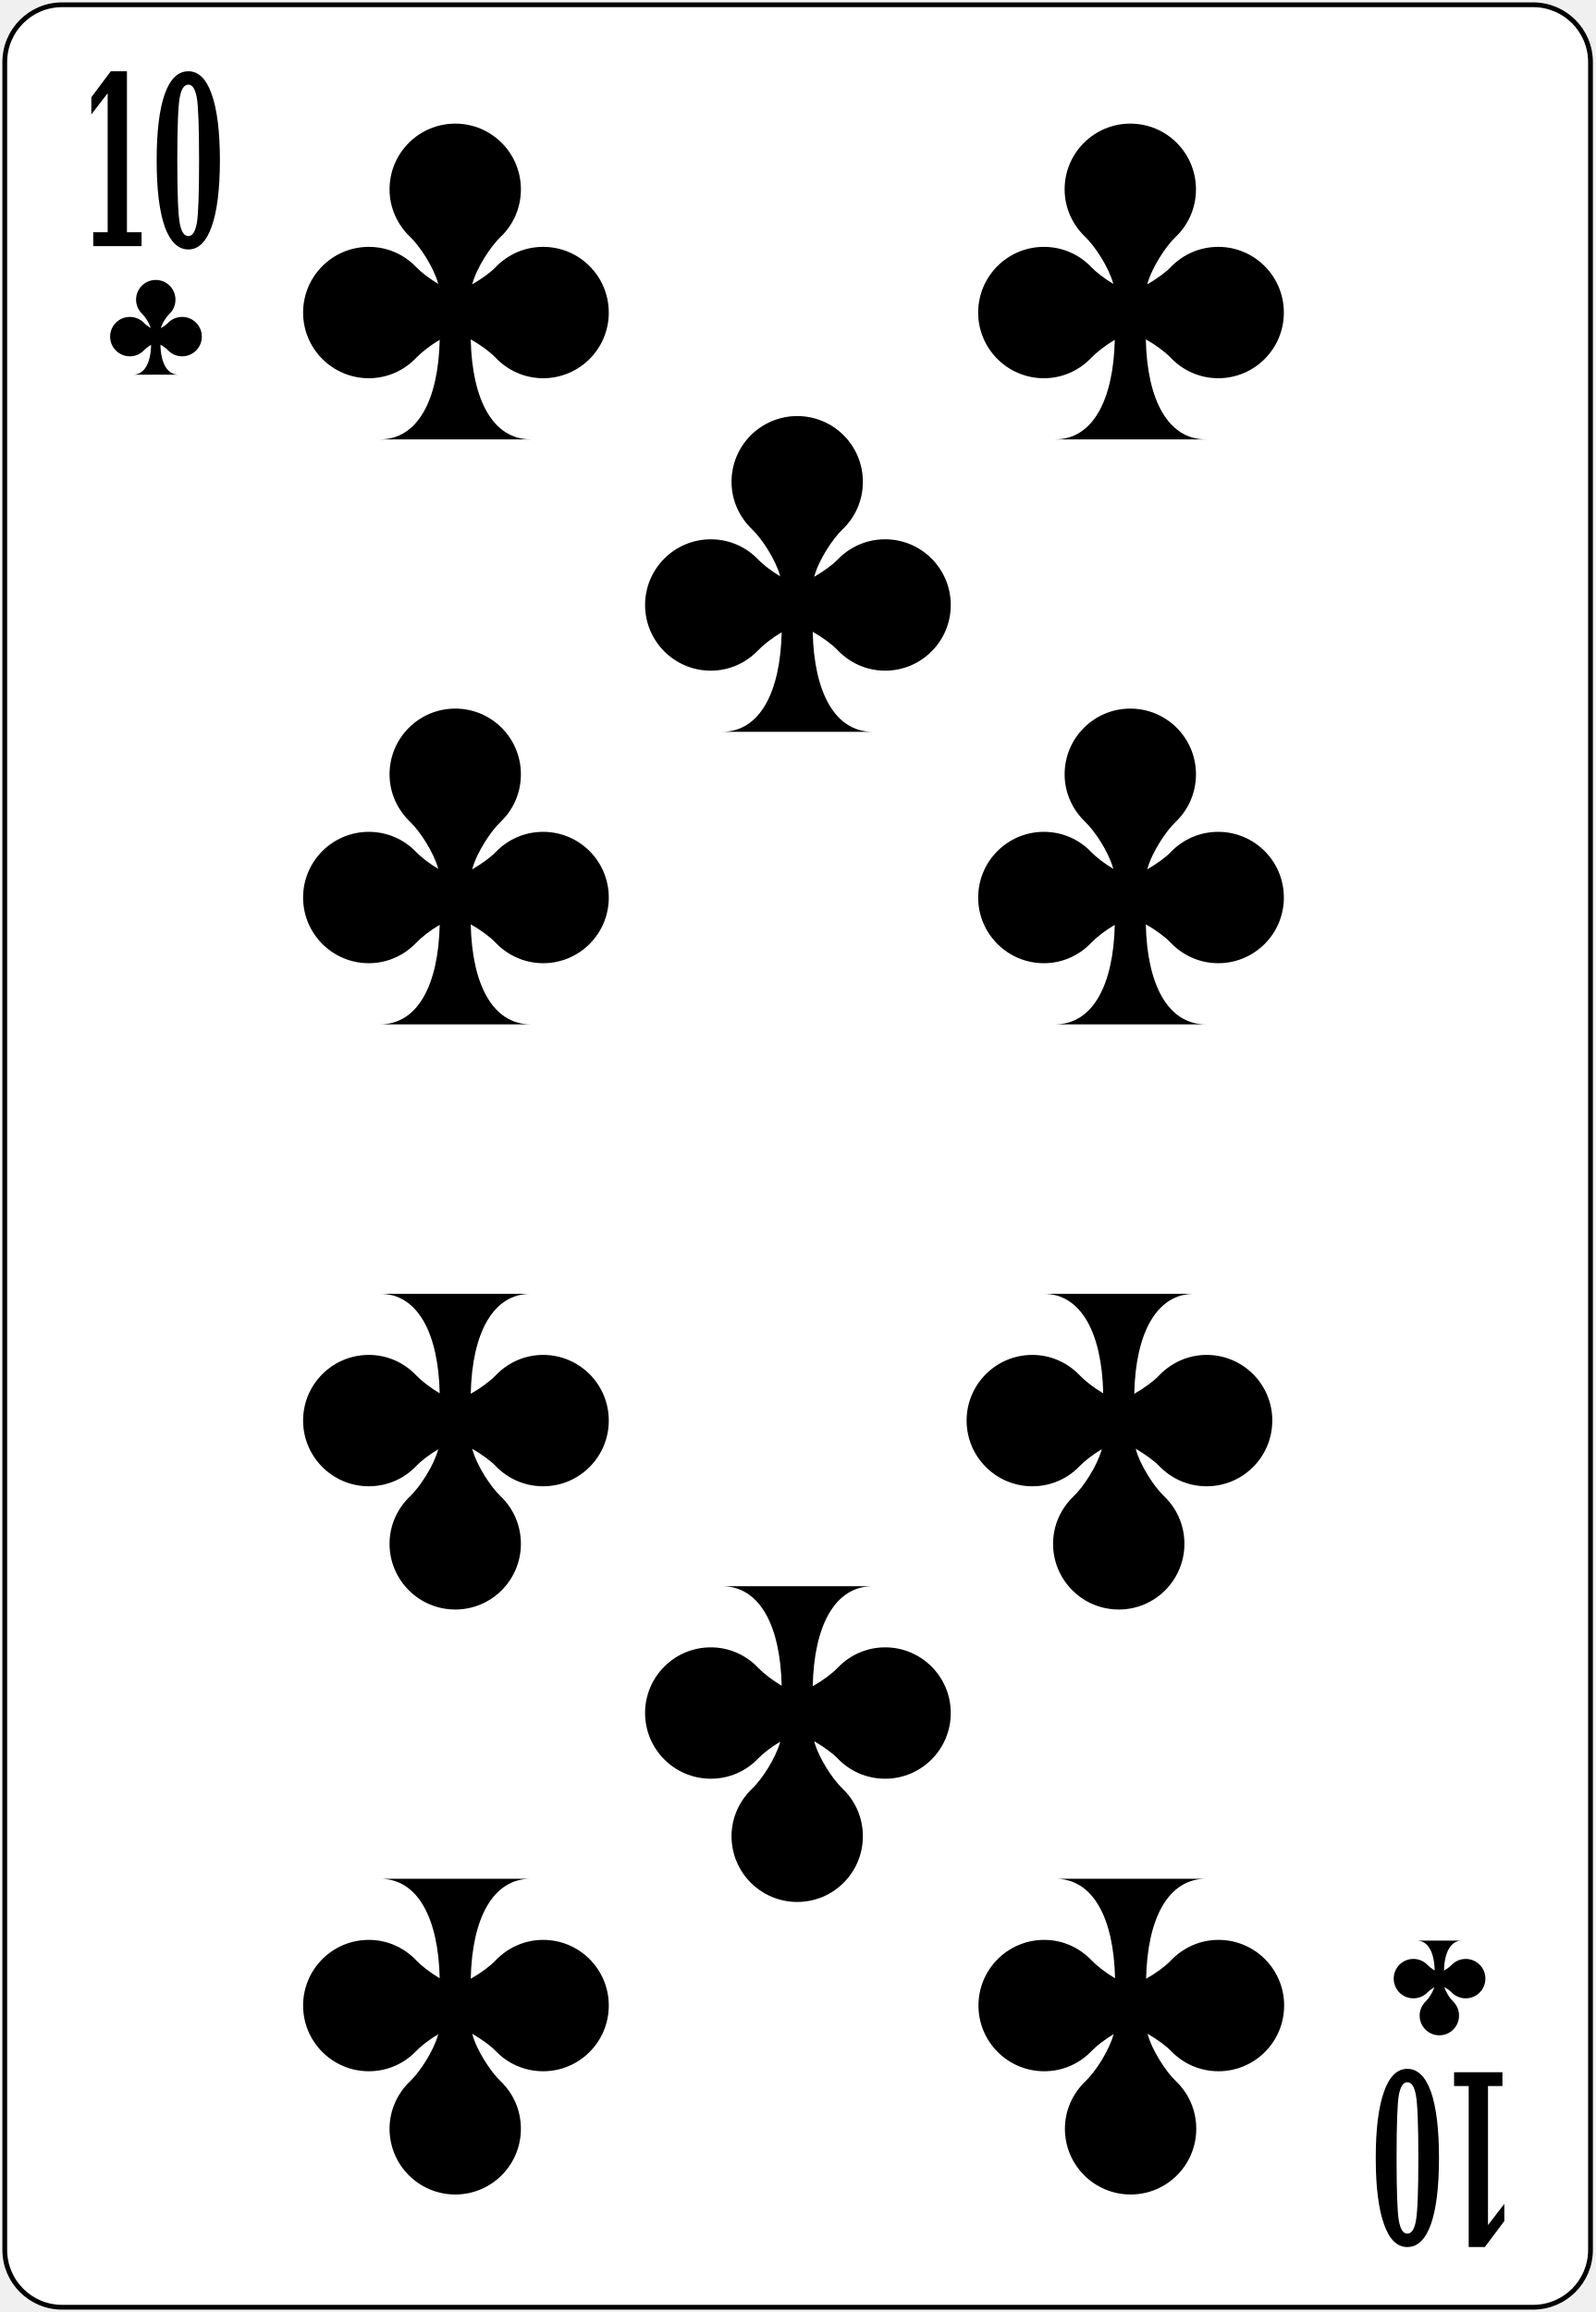
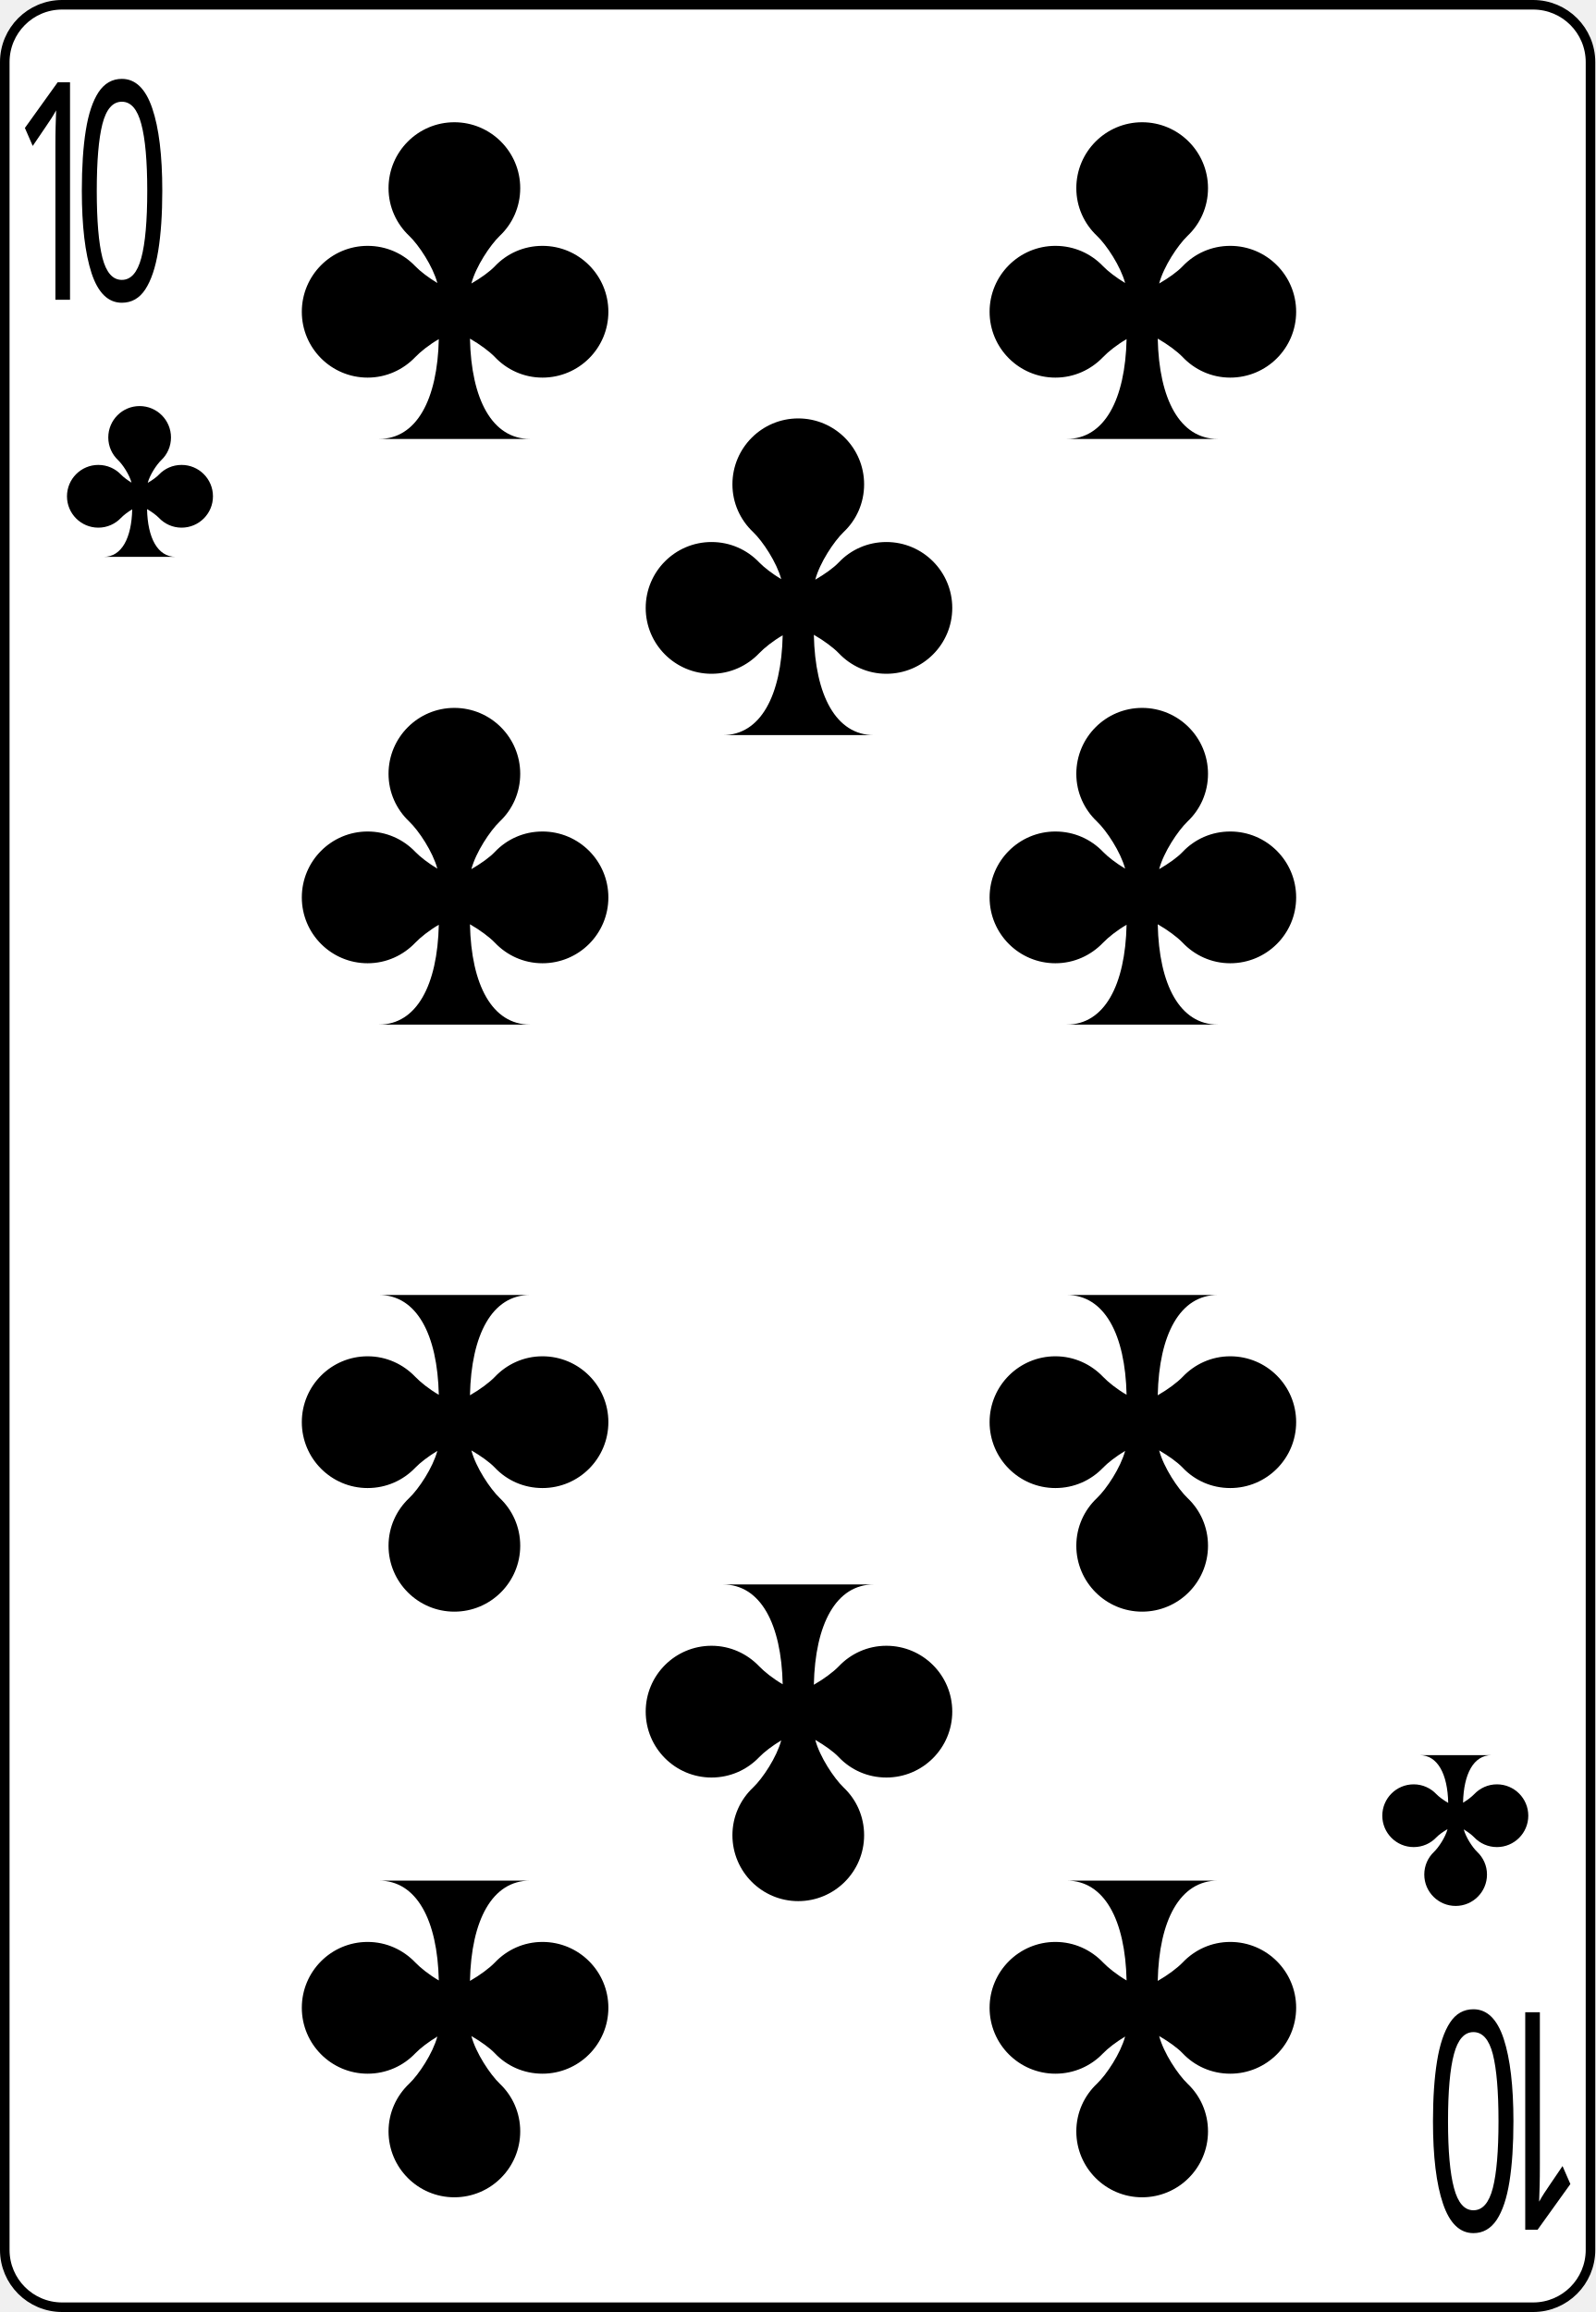
<svg xmlns="http://www.w3.org/2000/svg" xmlns:xlink="http://www.w3.org/1999/xlink" version="1.0" width="100%" height="100%" viewBox="0 0 167 242" id="svg2" xml:space="preserve">
-   <defs id="defs88" />
-   <rect x="0.5" y="0.5" width="166" height="241" rx="6" style="fill:#ffffff;stroke:#000000;stroke-width:0.5;" />
-   <path d="M 11.6,7.46 L 9.56,10.18 L 9.56,11.98 L 11.27,9.76 L 11.27,24.31 L 9.76,24.31 L 9.76,25.76 L 14.82,25.76 L 14.82,24.31 L 13.29,24.31 L 13.29,7.46 L 11.6,7.46 z M 19.72,7.46 C 18.64,7.46 17.81,8.25 17.24,9.86 C 16.68,11.46 16.4,13.77 16.4,16.78 C 16.4,19.79 16.68,22.11 17.24,23.71 C 17.81,25.31 18.64,26.11 19.72,26.11 C 20.78,26.11 21.6,25.31 22.16,23.71 C 22.73,22.11 23.02,19.79 23.02,16.78 C 23.02,13.77 22.73,11.46 22.16,9.86 C 21.6,8.25 20.78,7.46 19.72,7.46 z M 19.72,8.86 C 20.15,8.86 20.43,9.32 20.6,10.20 C 20.76,11.10 20.84,13.28 20.84,16.78 C 20.84,20.31 20.76,22.51 20.6,23.38 C 20.43,24.26 20.15,24.71 19.72,24.71 C 19.28,24.71 18.98,24.26 18.82,23.38 C 18.65,22.51 18.56,20.31 18.56,16.78 C 18.56,13.25 18.65,11.06 18.82,10.18 C 18.98,9.31 19.28,8.86 19.72,8.86 z" id="val" style="fill-rule:nonzero;stroke-miterlimit:4" />
-   <use transform="matrix(-1,0,0,-1,167.04,242.66)" id="val2" x="0" y="0" width="167.08" height="242.66" xlink:href="#val" />
-   <path d="M 47.66,12.94 C 43.86,12.94 40.78,16.02 40.78,19.82 C 40.78,21.78 41.62,23.54 42.93,24.79 C 43.95,25.76 45.4,27.96 45.88,29.72 C 44.94,29.15 44.09,28.5 43.58,27.97 C 42.33,26.65 40.57,25.84 38.61,25.84 C 34.81,25.84 31.73,28.92 31.73,32.72 C 31.73,36.51 34.81,39.59 38.61,39.59 C 40.57,39.59 42.33,38.76 43.58,37.44 C 44.12,36.88 45.03,36.16 46.03,35.57 C 45.89,41.87 43.73,45.99 39.78,45.99 C 39.78,45.99 55.56,45.99 55.56,45.99 C 51.6,45.99 49.41,41.85 49.28,35.52 C 50.34,36.12 51.32,36.85 51.88,37.44 C 53.14,38.76 54.9,39.59 56.86,39.59 C 60.66,39.59 63.73,36.51 63.73,32.72 C 63.73,28.92 60.66,25.84 56.86,25.84 C 54.9,25.84 53.14,26.65 51.88,27.97 C 51.35,28.52 50.43,29.18 49.43,29.77 C 49.9,28 51.38,25.77 52.41,24.79 C 53.72,23.54 54.53,21.78 54.53,19.82 C 54.53,16.02 51.46,12.94 47.66,12.94 z" id="p2242" style="fill:#000000;fill-opacity:1;stroke:none" />
-   <use transform="translate(35.8,30.61)" id="use5485" x="0" y="0" width="167.08" height="242.66" xlink:href="#p2242" />
-   <use transform="matrix(1,0,0,-1,35.8,212.02)" id="use6114" x="0" y="0" width="167.08" height="242.66" xlink:href="#p2242" />
-   <use transform="translate(0,61.23)" id="use3293" x="0" y="0" width="167.08" height="242.66" xlink:href="#p2242" />
-   <use transform="translate(70.67,61.23)" id="use4073" x="0" y="0" width="167.08" height="242.66" xlink:href="#p2242" />
-   <use transform="matrix(1,0,0,-1,69.46,181.41)" id="use5481" x="0" y="0" width="167.08" height="242.66" xlink:href="#p2242" />
-   <use transform="translate(-69.46,1.94e-6)" id="use5483" x="0" y="0" width="167.08" height="242.66" xlink:href="#use5481" />
-   <use transform="translate(70.67,0)" id="use2394" x="0" y="0" width="167.08" height="242.66" xlink:href="#p2242" />
-   <use transform="matrix(1,0,0,-1,0,242.64)" id="use2597" x="0" y="0" width="167.08" height="242.66" xlink:href="#p2242" />
-   <use transform="matrix(1,0,0,-1,70.70,242.64)" id="use2392" x="0" y="0" width="167.08" height="242.66" xlink:href="#p2242" />
-   <use transform="matrix(0.30,0,0,0.30,2.01,25.42)" id="use2399" x="0" y="0" width="167.08" height="242.66" xlink:href="#p2242" />
-   <use transform="matrix(0.30,0,0,-0.30,136.38,216.92)" id="use2401" x="0" y="0" width="167.08" height="242.66" xlink:href="#p2242" />
+   <rect x="0.5" y="0.5" width="166" height="241" rx="6" style="fill:#ffffff;stroke:#000000;stroke-width:1;" id="card" />
+   <g id="upleft">
+     <path style="fill:#000000;stroke:none" d="m 14.616,42.503 c -1.810,0 -3.281,1.471 -3.281,3.286 0,0.936 0.396,1.776 1.026,2.373 0.487,0.463 1.179,1.514 1.408,2.354 -0.448,-0.272 -0.854,-0.582 -1.098,-0.835 -0.601,-0.630 -1.442,-1.017 -2.378,-1.017 -1.810,0 -3.281,1.471 -3.281,3.286 0,1.814 1.471,3.281 3.281,3.281 0.936,0 1.776,-0.396 2.378,-1.026 0.257,-0.267 0.687,-0.611 1.170,-0.893 -0.066,3.009 -1.103,4.976 -2.985,4.976 0,0 7.532,0 7.532,0 -1.886,0 -2.932,-1.977 -2.994,-5.000 0.506,0.291 0.974,0.640 1.241,0.917 0.597,0.630 1.437,1.026 2.373,1.026 1.814,0 3.286,-1.466 3.286,-3.281 0,-1.814 -1.471,-3.286 -3.286,-3.286 -0.936,0 -1.776,0.386 -2.373,1.017 -0.253,0.267 -0.692,0.582 -1.170,0.859 0.224,-0.845 0.931,-1.910 1.418,-2.378 0.630,-0.597 1.017,-1.437 1.017,-2.373 0,-1.814 -1.471,-3.286 -3.286,-3.286 z" id="fig" />
+     <text transform="scale(0.7,1.255)" y="24.964" x="16.182" style="font-size:25.4px;font-family:sans-serif;text-align:center;letter-spacing:-5px;text-anchor:middle;fill:#000000;">
+       <tspan y="25" x="20">10</tspan>
+     </text>
+   </g>
+   <use transform="matrix(-1,0,0,-1,167,242)" id="downright" xlink:href="#upleft" />
+   <g transform="translate(33,-21)">
+     <use transform="matrix(2.1,0,0,2.1,-16.13,-55.46)" xlink:href="#fig" />
+   </g>
+   <g transform="translate(33,40.3)">
+     <use transform="matrix(2.1,0,0,2.1,-16.13,-55.46)" xlink:href="#fig" />
+   </g>
+   <g transform="translate(33,101.7)">
+     <use transform="matrix(2.1,0,0,-2.1,-16.13,156.25)" xlink:href="#fig" />
+   </g>
+   <g transform="translate(33,163)">
+     <use transform="matrix(2.1,0,0,-2.1,-16.13,156.25)" xlink:href="#fig" />
+   </g>
+   <g transform="translate(69,10)">
+     <use transform="matrix(2.1,0,0,2.1,-16.13,-55.46)" xlink:href="#fig" />
+   </g>
+   <g transform="translate(69,132)">
+     <use transform="matrix(2.1,0,0,-2.1,-16.13,156.25)" xlink:href="#fig" />
+   </g>
+   <g transform="translate(105,-21)">
+     <use transform="matrix(2.1,0,0,2.1,-16.13,-55.46)" xlink:href="#fig" />
+   </g>
+   <g transform="translate(105,40.3)">
+     <use transform="matrix(2.1,0,0,2.1,-16.13,-55.46)" xlink:href="#fig" />
+   </g>
+   <g transform="translate(105,101.7)">
+     <use transform="matrix(2.1,0,0,-2.1,-16.13,156.25)" xlink:href="#fig" />
+   </g>
+   <g transform="translate(105,163)">
+     <use transform="matrix(2.1,0,0,-2.1,-16.13,156.25)" xlink:href="#fig" />
+   </g>
</svg>
